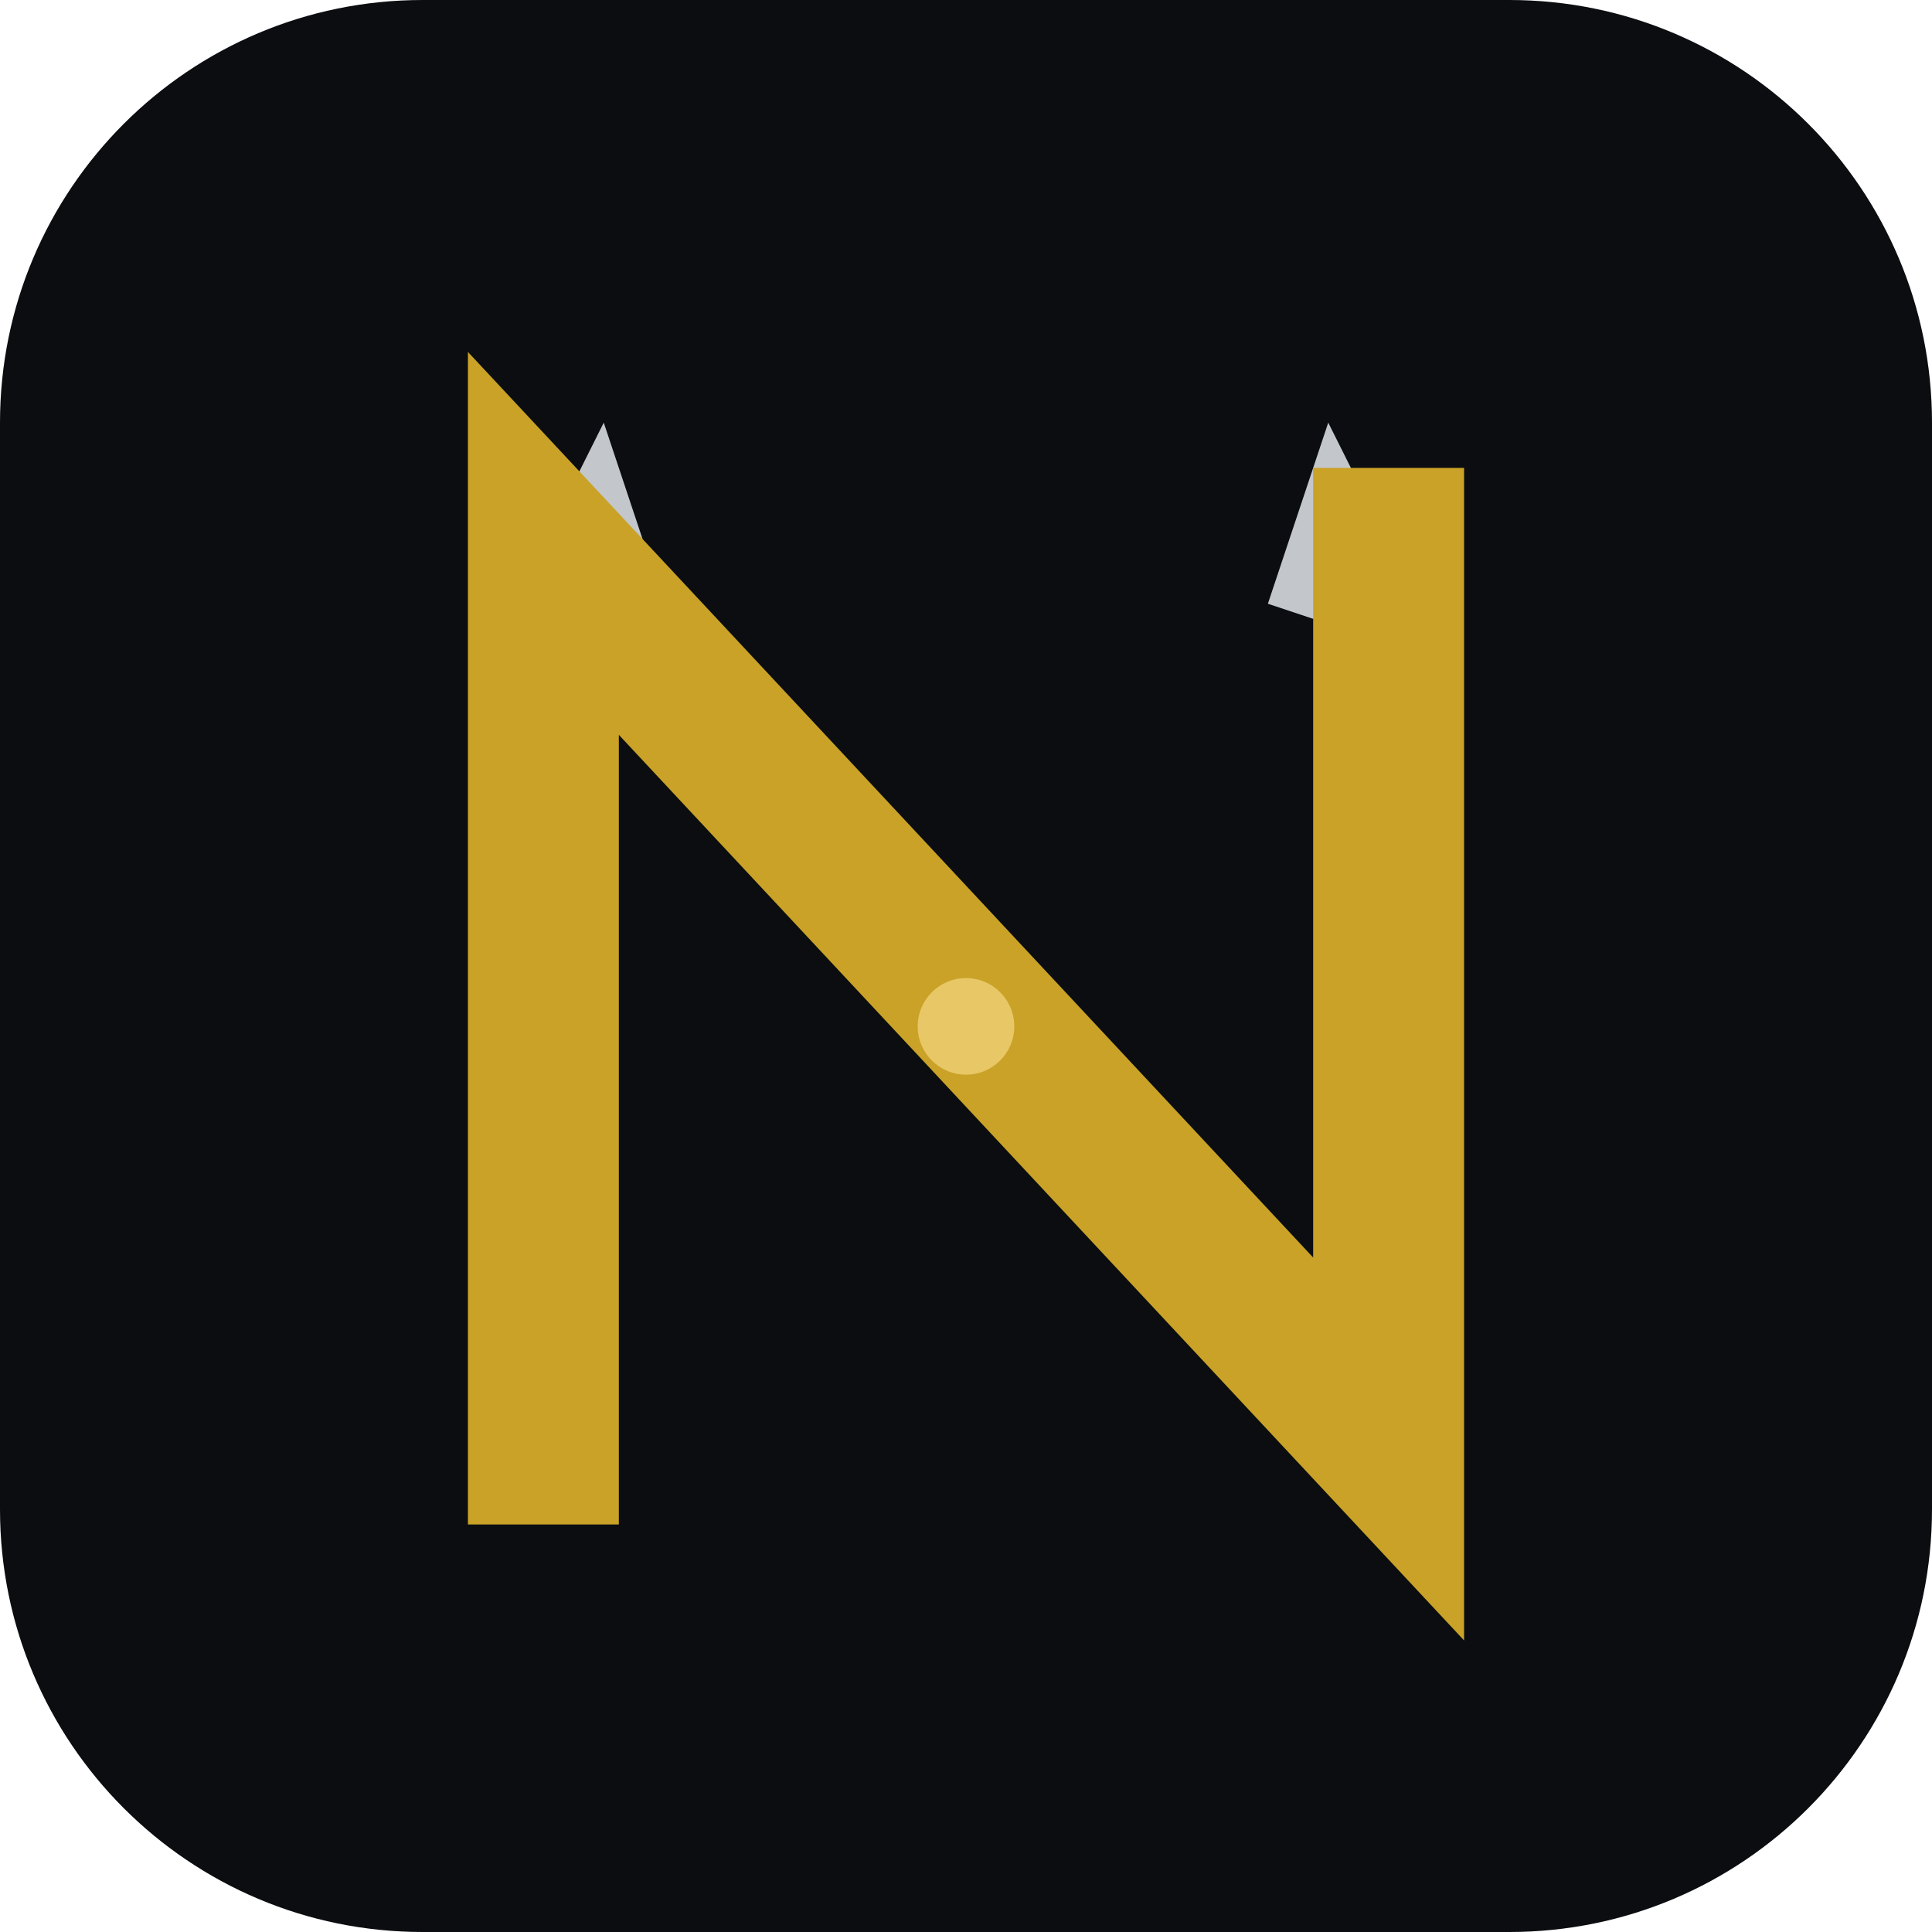
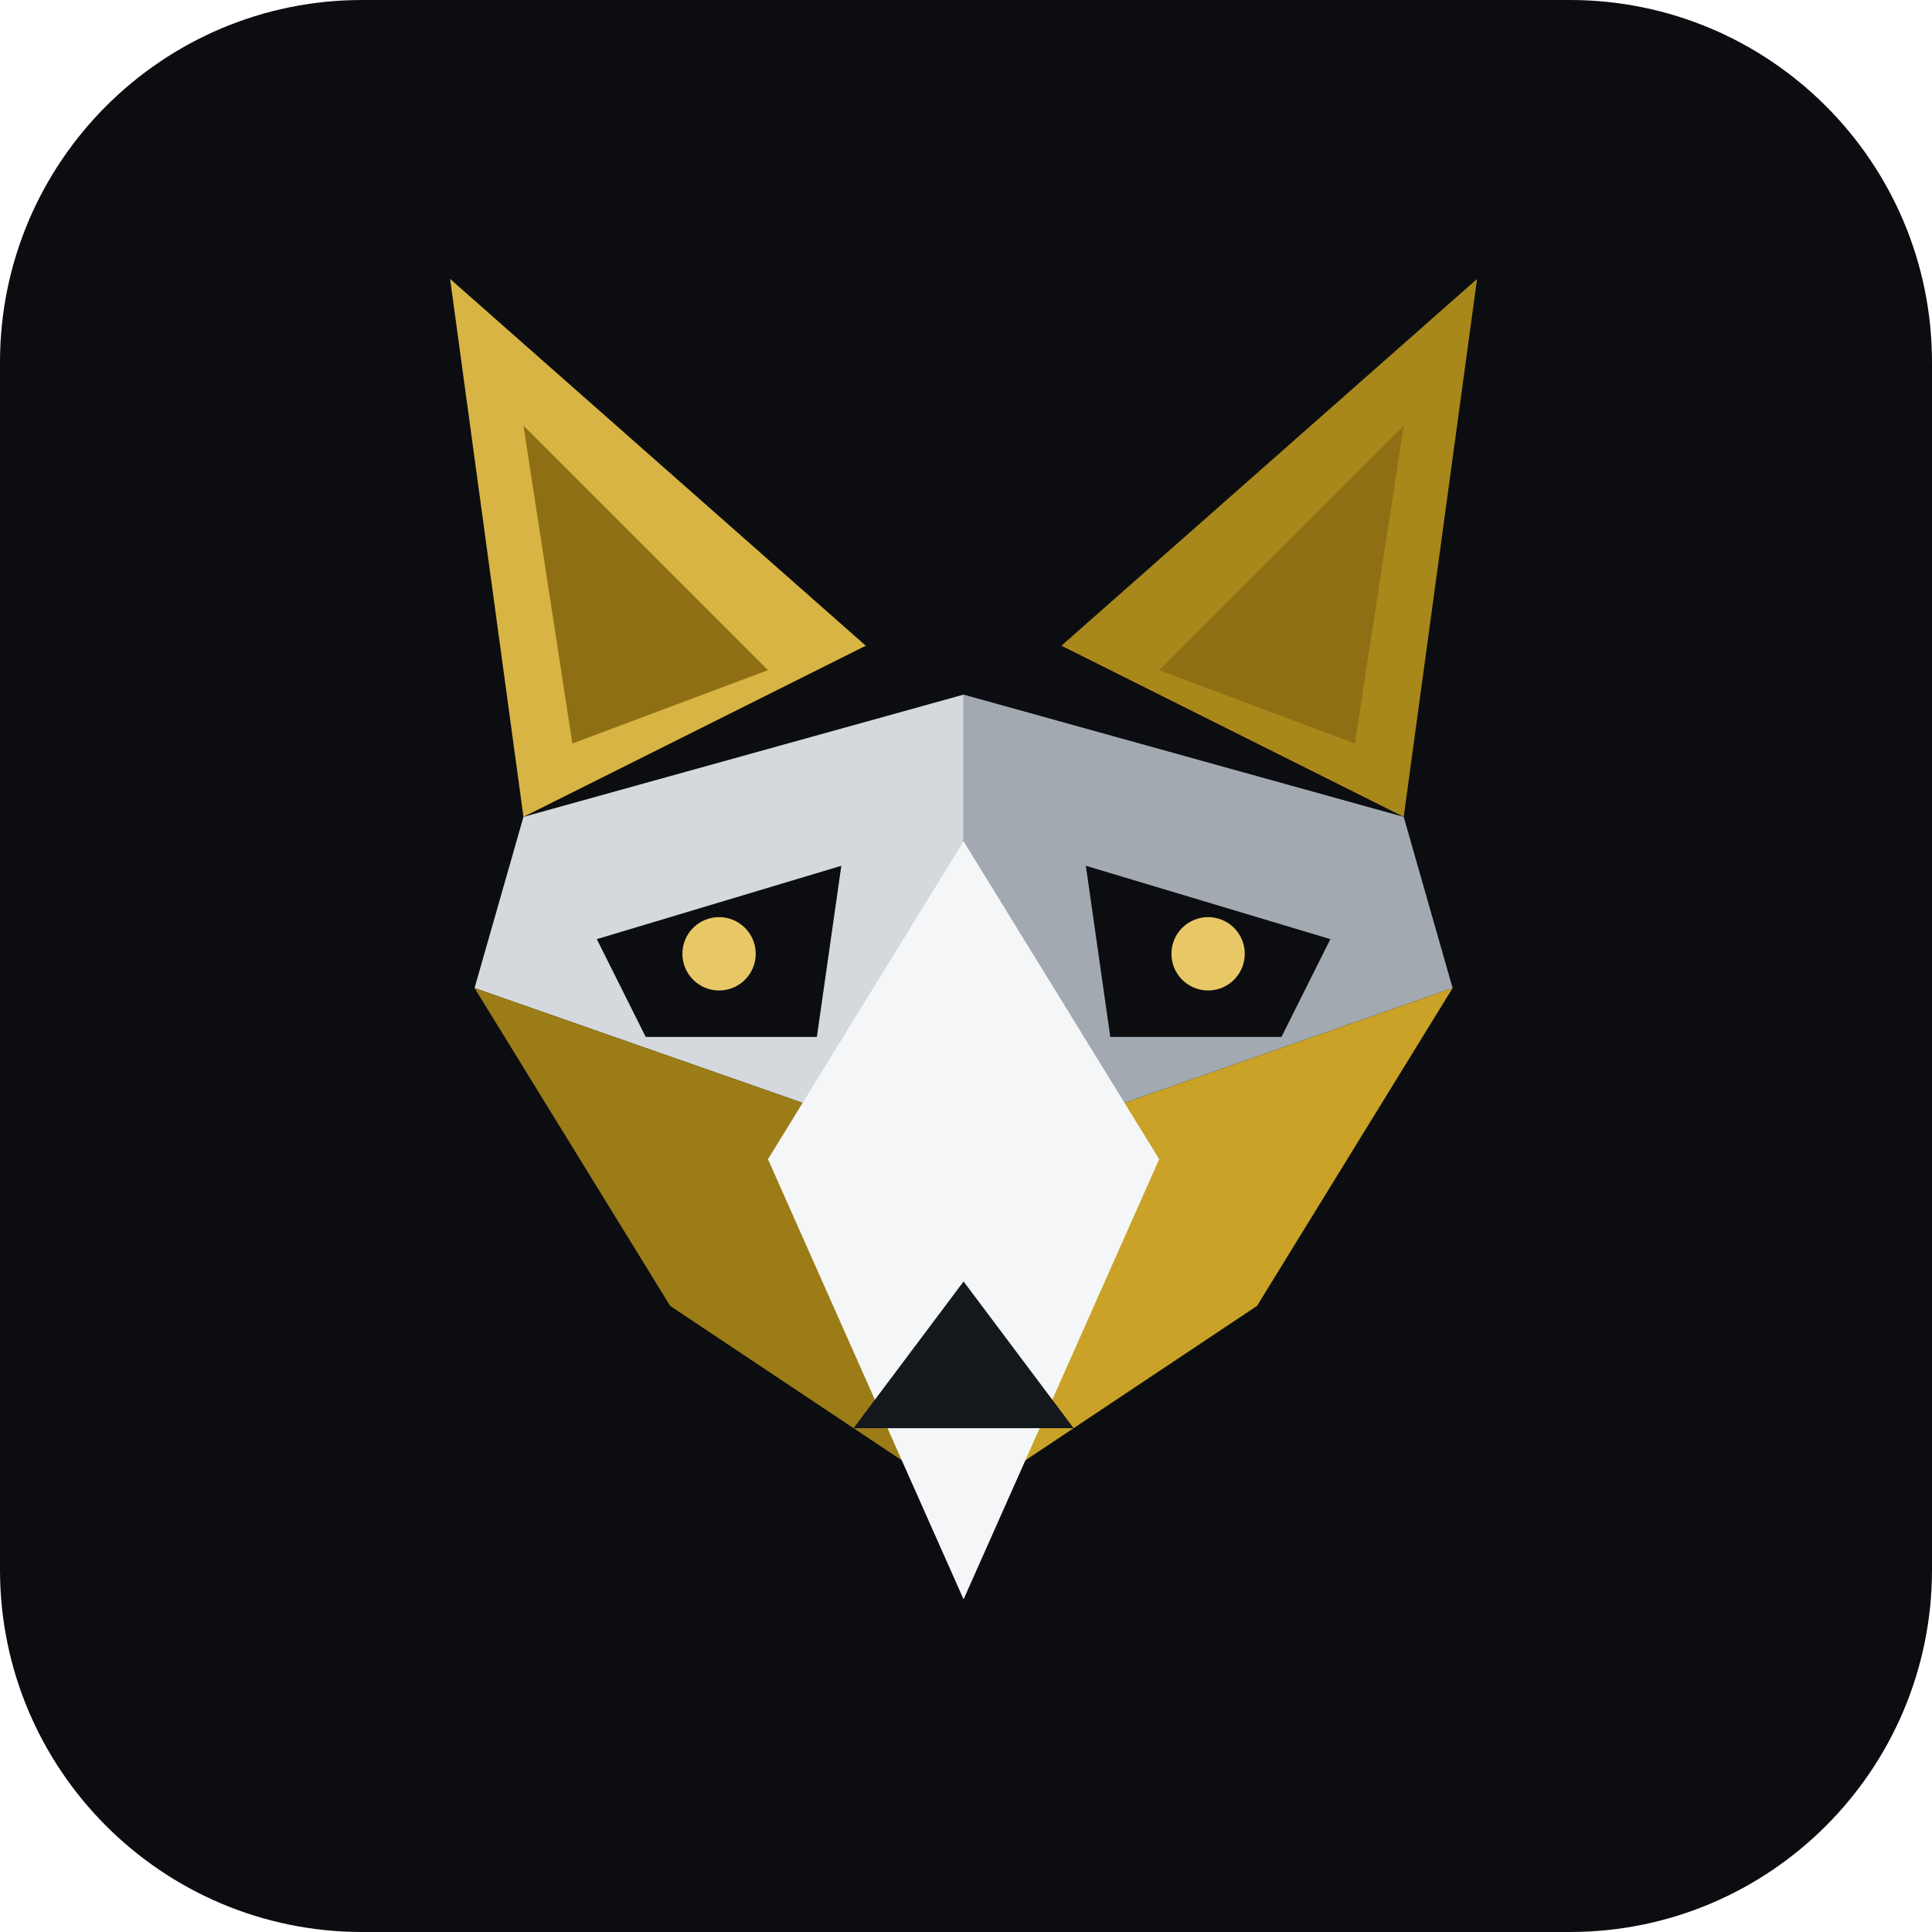
- <svg xmlns="http://www.w3.org/2000/svg" width="64" height="64" viewBox="0 0 64 64">
-   <rect width="64" height="64" rx="14" fill="#0B0D10" />
-   <path d="M20 14 L16 22 L22 20 Z" fill="#C3C7CC" />
-   <path d="M44 14 L48 22 L42 20 Z" fill="#C3C7CC" />
-   <path d="M18 48 V18 L46 48 V18" stroke="#C9A227" stroke-width="5" fill="none" stroke-linecap="square" stroke-linejoin="miter" />
-   <circle cx="32" cy="34" r="1.6" fill="#E8C766" />
+ <svg xmlns="http://www.w3.org/2000/svg" width="512" height="512" viewBox="0 0 64 64">
+   <rect width="64" height="64" rx="12" fill="#0B0D10" />
+   <g transform="translate(6,6) scale(0.81)">
+     <path d="M14 26 L11 4 L28 19 Z" fill="#D8B444" />
+     <path d="M50 26 L53 4 L36 19 Z" fill="#A8871B" />
+     <path d="M16 23 L14 10 L24 20 Z" fill="#8F6F13" />
+     <path d="M48 23 L50 10 L40 20 Z" fill="#8F6F13" />
+     <path d="M14 26 L32 21 L32 40 L12 33 Z" fill="#D5D9DE" />
+     <path d="M50 26 L32 21 L32 40 L52 33 Z" fill="#A2A9B0" />
+     <path d="M12 33 L32 40 L32 54 L20 46 Z" fill="#9C7C16" />
+     <path d="M52 33 L32 40 L32 54 L44 46 Z" fill="#C9A227" />
+     <path d="M24 40 L32 27 L40 40 L32 58 Z" fill="#F5F6F7" />
+     <path d="M17 31 L27 28 L26 35 L19 35 Z" fill="#0B0D10" />
+     <path d="M47 31 L37 28 L38 35 L45 35 Z" fill="#0B0D10" />
+     <circle cx="22" cy="31.6" r="1.5" fill="#E8C766" />
+     <circle cx="42" cy="31.6" r="1.5" fill="#E8C766" />
+     <path d="M32 45 L27.5 51 L36.5 51 Z" fill="#14181D" />
+   </g>
</svg>
